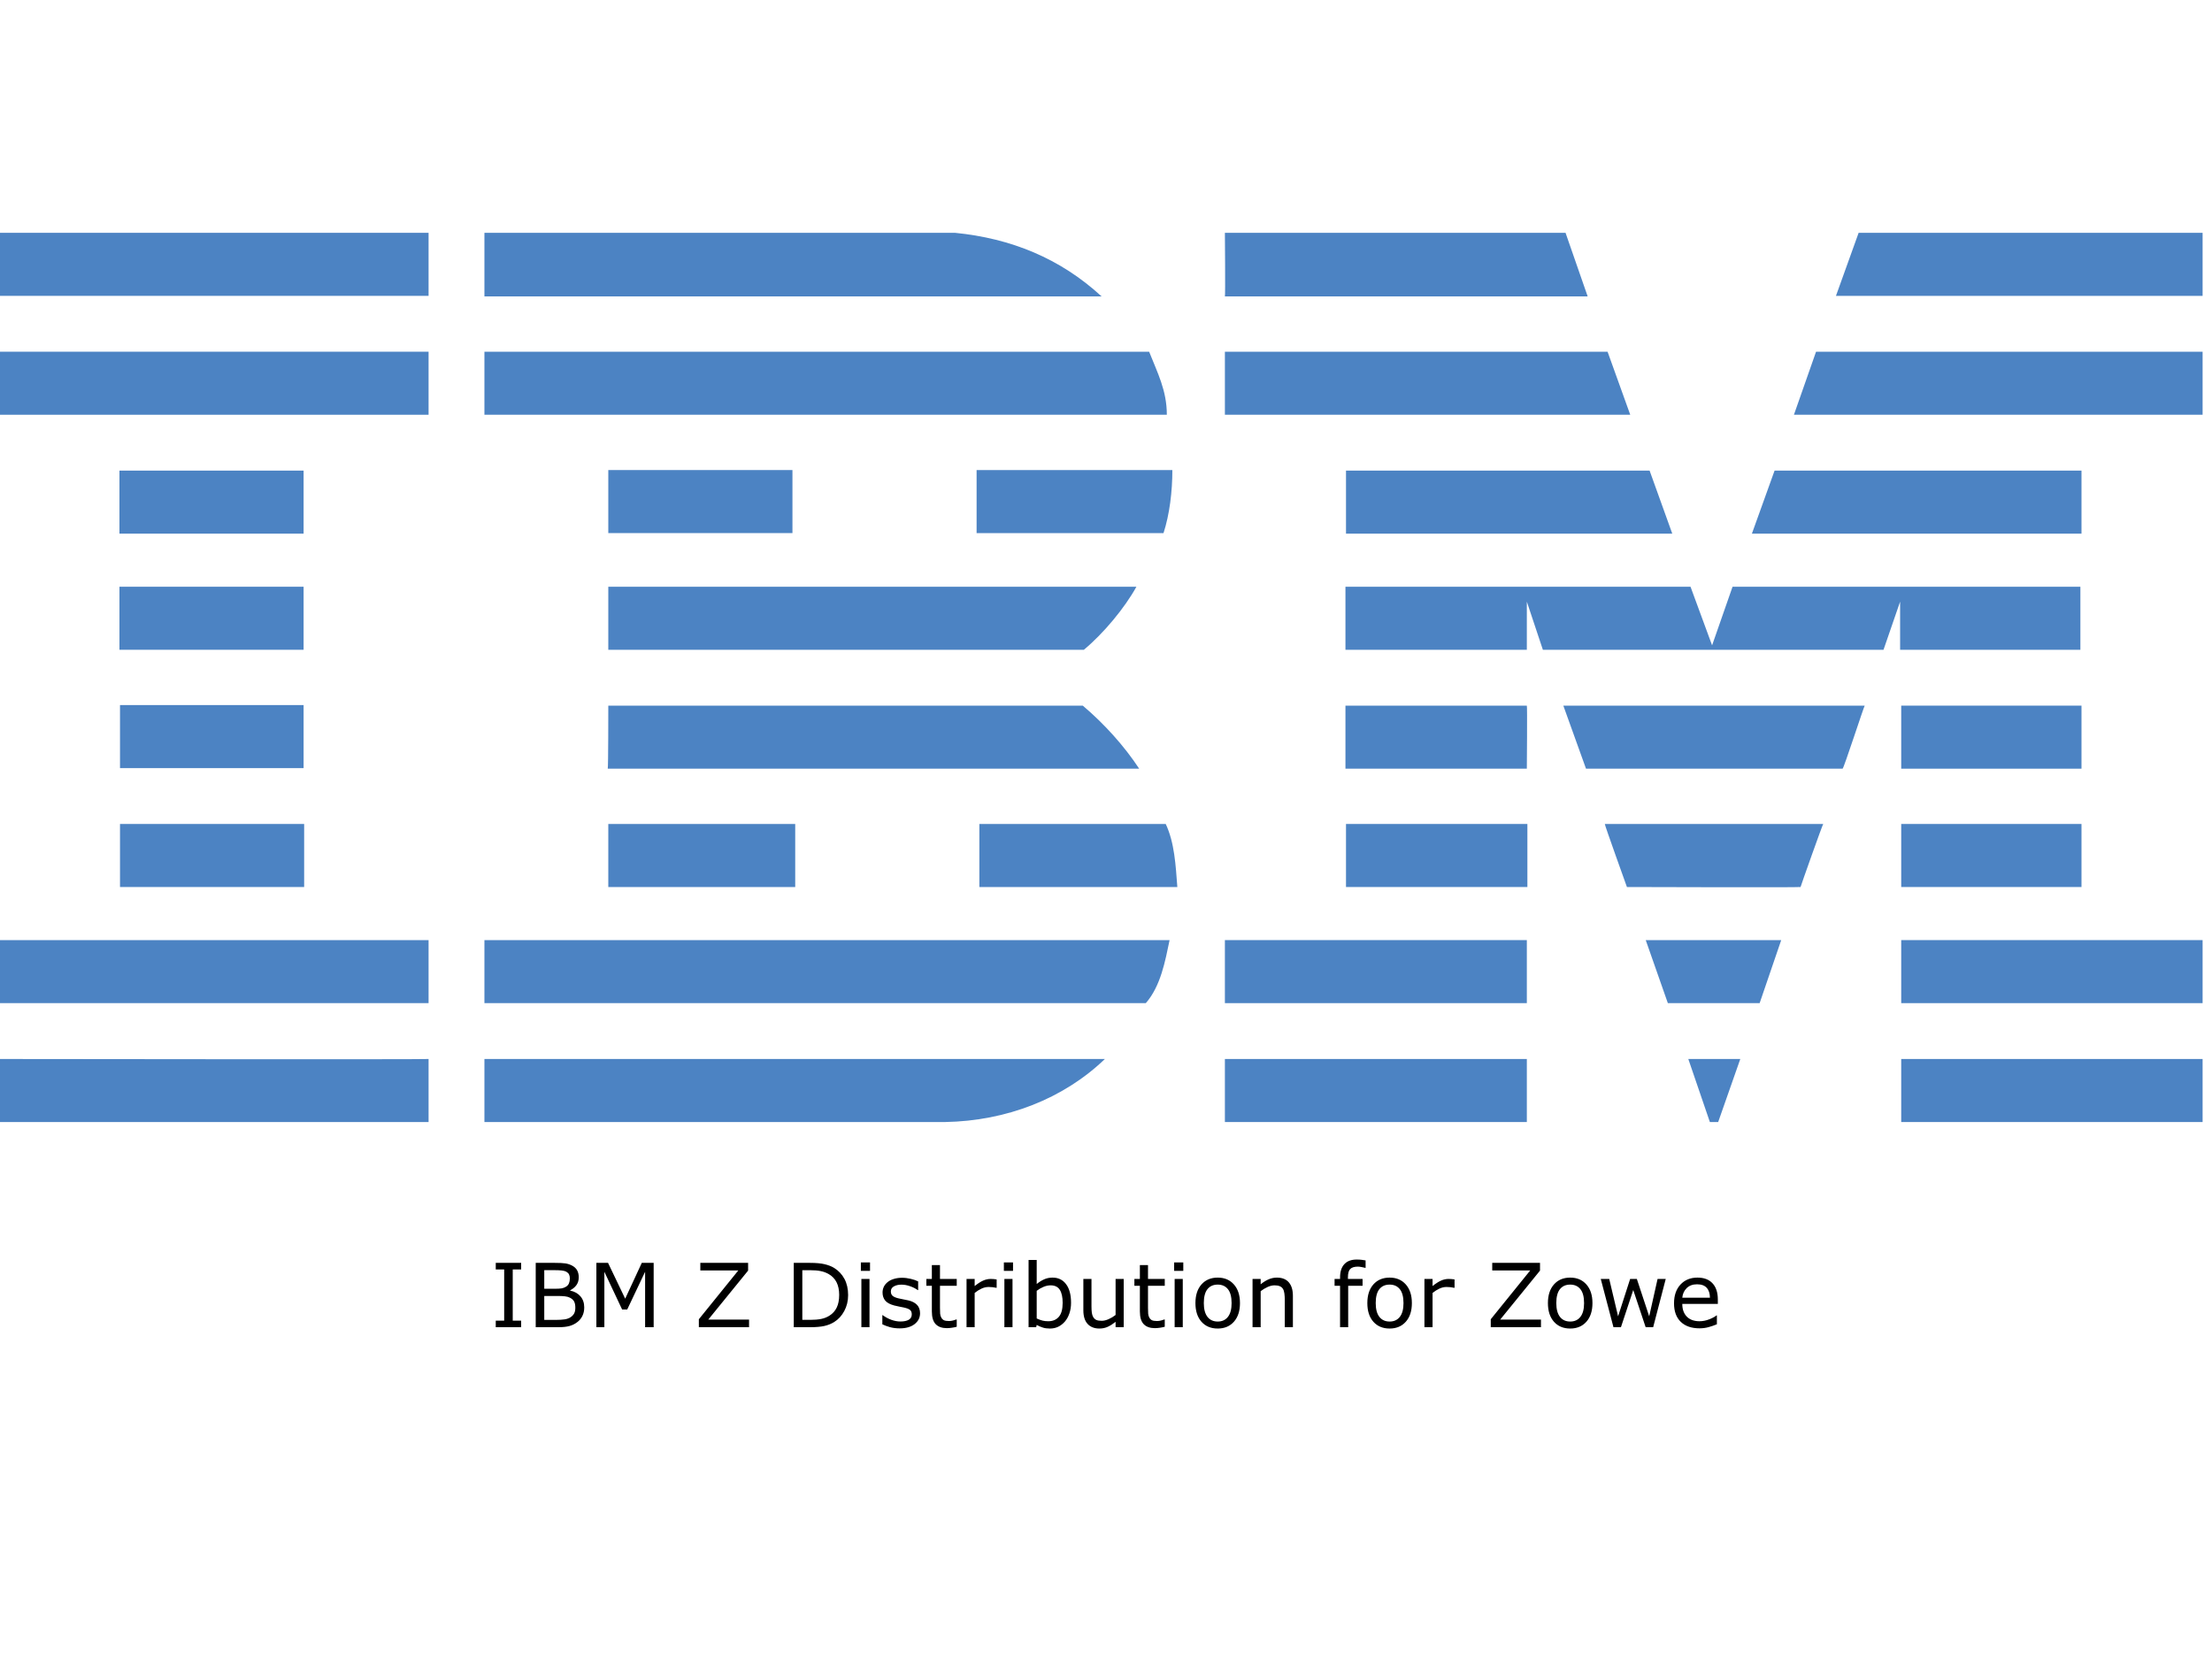
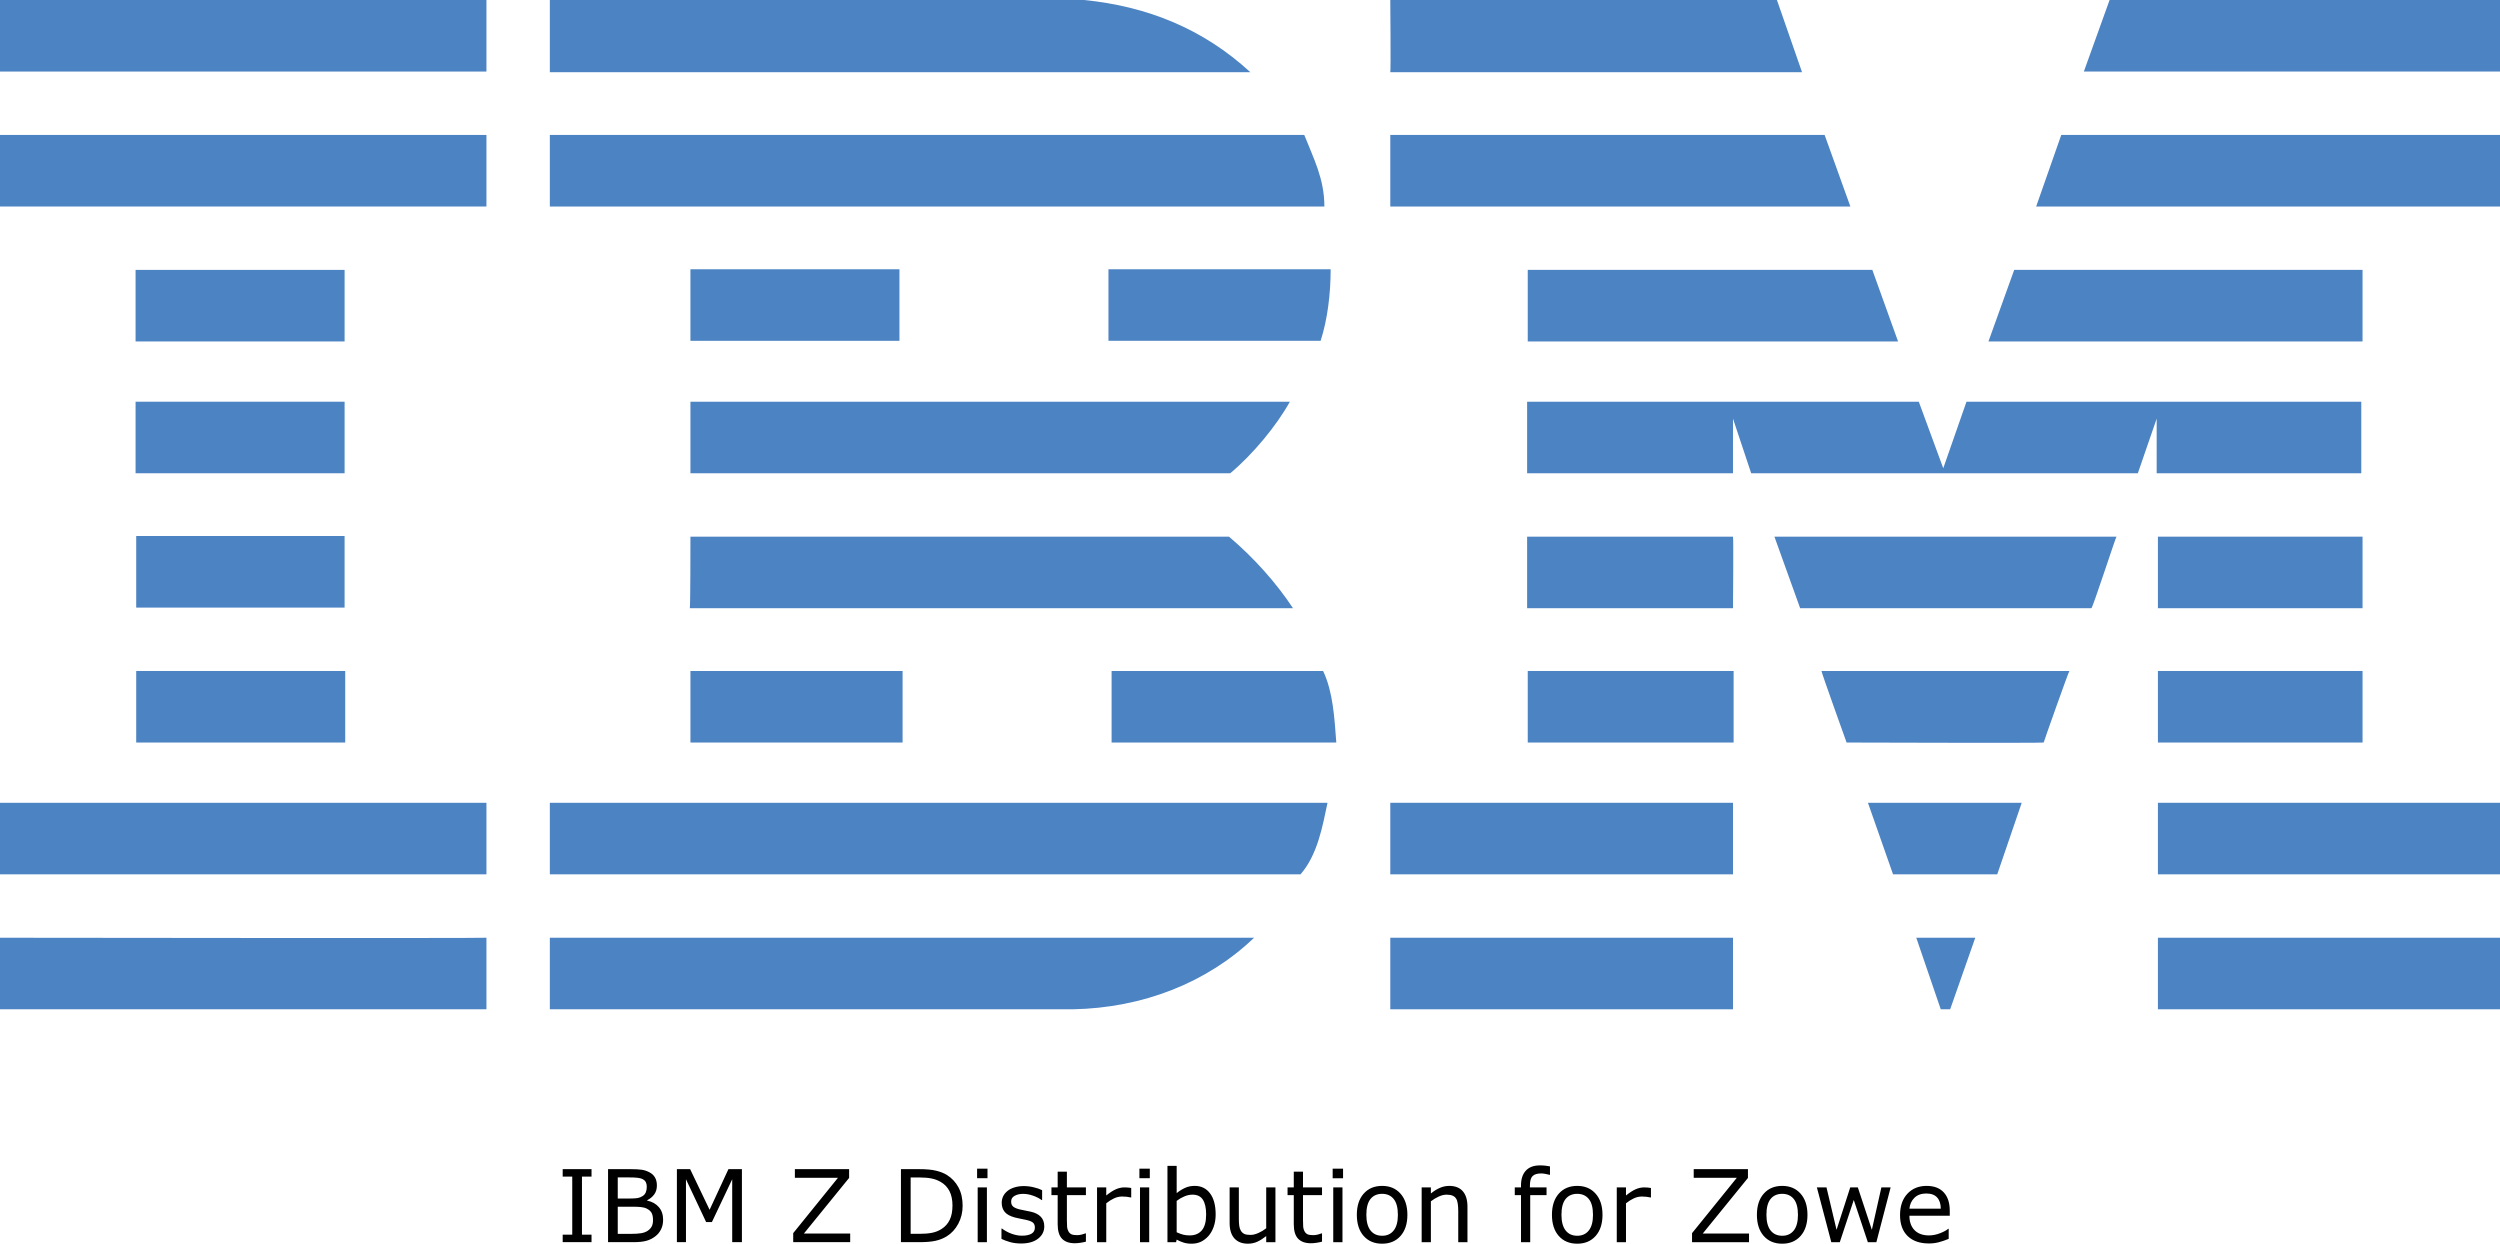
- <svg xmlns="http://www.w3.org/2000/svg" id="Layer_1" x="0px" y="0px" viewBox="0 0 400 300" style="enable-background:new 0 0 400 245;" xml:space="preserve" version="1.1">
+ <svg xmlns="http://www.w3.org/2000/svg" id="Layer_1" x="0px" y="0px" viewBox="0 0 398.3 198.142" xml:space="preserve" version="1.1" width="398.3" height="198.142">
  <defs id="defs31" />
  <style type="text/css" id="style1"> .st0{fill:#4C83C3;} </style>
-   <g id="g31">
-     <polygon class="st0" points="398.3,53.5 332,53.5 336.1,42.1 398.3,42.1 " id="polygon1" />
-     <path class="st0" d="M221.5,42.1l61.6,0l4,11.5c0,0-65.6,0-65.6,0C221.6,53.5,221.5,42.1,221.5,42.1z" id="path1" />
-     <path class="st0" d="M172.7,42.1c10.1,1,19,4.6,26.5,11.5c0,0-111.6,0-111.6,0c0,0,0-11.5,0-11.5L172.7,42.1z" id="path2" />
+   <g id="g31" transform="translate(9.6566519e-5,-42.1)">
+     <polygon class="st0" points="336.1,42.1 398.3,42.1 398.3,53.5 332,53.5 " id="polygon1" />
+     <path class="st0" d="m 221.5,42.1 h 61.6 l 4,11.5 c 0,0 -65.6,0 -65.6,0 0.1,-0.1 0,-11.5 0,-11.5 z" id="path1" />
+     <path class="st0" d="m 172.7,42.1 c 10.1,1 19,4.6 26.5,11.5 0,0 -111.6,0 -111.6,0 0,0 0,-11.5 0,-11.5 z" id="path2" />
    <g id="g3">
      <rect x="0" y="42.1" class="st0" width="77.5" height="11.4" id="rect2" />
-       <path class="st0" d="M38.8,47.8" id="path3" />
+       <path class="st0" d="M 38.8,47.8" id="path3" />
    </g>
-     <path class="st0" d="M398.3,75h-73.9c0,0,4-11.4,4-11.4h69.9V75z" id="path4" />
-     <polygon class="st0" points="294.8,75 221.5,75 221.5,63.6 290.7,63.6 " id="polygon4" />
-     <path class="st0" d="M207.8,63.6c1.5,3.8,3.2,7,3.2,11.4H87.6V63.6H207.8z" id="path5" />
+     <path class="st0" d="m 398.3,75 h -73.9 c 0,0 4,-11.4 4,-11.4 h 69.9 z" id="path4" />
+     <polygon class="st0" points="221.5,63.6 290.7,63.6 294.8,75 221.5,75 " id="polygon4" />
+     <path class="st0" d="m 207.8,63.6 c 1.5,3.8 3.2,7 3.2,11.4 H 87.6 V 63.6 Z" id="path5" />
    <g id="g6">
      <rect x="0" y="63.6" class="st0" width="77.5" height="11.4" id="rect5" />
-       <path class="st0" d="M38.8,69.3" id="path6" />
+       <path class="st0" d="M 38.8,69.3" id="path6" />
    </g>
-     <polygon class="st0" points="316.8,96.5 320.9,85.1 376.4,85.1 376.4,96.5 " id="polygon6" />
-     <polygon class="st0" points="298.3,85.1 302.4,96.5 243.4,96.5 243.4,85.1 " id="polygon7" />
-     <path class="st0" d="M212,85c0,3.9-0.5,8-1.6,11.4h-33.8V85H212z" id="path7" />
+     <polygon class="st0" points="376.4,85.1 376.4,96.5 316.8,96.5 320.9,85.1 " id="polygon6" />
+     <polygon class="st0" points="243.4,96.5 243.4,85.1 298.3,85.1 302.4,96.5 " id="polygon7" />
+     <path class="st0" d="m 212,85 c 0,3.9 -0.5,8 -1.6,11.4 H 176.6 V 85 Z" id="path7" />
    <g id="g8">
      <rect x="21.6" y="85.1" class="st0" width="33.3" height="11.4" id="rect7" />
-       <path class="st0" d="M38.3,90.8" id="path8" />
+       <path class="st0" d="M 38.3,90.8" id="path8" />
    </g>
    <g id="g9">
      <rect x="110" y="85" class="st0" width="33.3" height="11.4" id="rect8" />
-       <path class="st0" d="M126.6,90.8" id="path9" />
+       <path class="st0" d="M 126.6,90.8" id="path9" />
    </g>
-     <path class="st0" d="M276.1,108.8c0,0,0,8.7,0,8.7h-32.8v-11.4h62.4l3.9,10.6c0,0,3.7-10.6,3.7-10.6h62.9v11.4h-32.6 c0,0,0-8.7,0-8.7l-3,8.7l-61.6,0L276.1,108.8z" id="path10" />
-     <path class="st0" d="M110,106.1h95.5v0c-2.1,3.8-5.9,8.4-9.5,11.4c0,0-86,0-86,0C110,117.5,110,106.1,110,106.1z" id="path11" />
+     <path class="st0" d="m 276.1,108.8 c 0,0 0,8.7 0,8.7 h -32.8 v -11.4 h 62.4 l 3.9,10.6 c 0,0 3.7,-10.6 3.7,-10.6 h 62.9 v 11.4 h -32.6 c 0,0 0,-8.7 0,-8.7 l -3,8.7 H 279 Z" id="path10" />
+     <path class="st0" d="m 110,106.1 h 95.5 v 0 c -2.1,3.8 -5.9,8.4 -9.5,11.4 0,0 -86,0 -86,0 z" id="path11" />
    <g id="g12">
      <rect x="21.6" y="106.1" class="st0" width="33.3" height="11.4" id="rect11" />
-       <path class="st0" d="M38.3,111.8" id="path12" />
+       <path class="st0" d="M 38.3,111.8" id="path12" />
    </g>
    <g id="g13">
      <rect x="343.8" y="127.6" class="st0" width="32.6" height="11.4" id="rect12" />
-       <path class="st0" d="M360.1,133.3" id="path13" />
+       <path class="st0" d="M 360.1,133.3" id="path13" />
    </g>
-     <path class="st0" d="M276.1,127.6h-32.8v11.4c0,0,32.8,0,32.8,0C276.1,138.9,276.2,127.6,276.1,127.6z" id="path14" />
-     <path class="st0" d="M337.2,127.6c-0.1,0-3.8,11.4-4,11.4l-46.4,0c0,0-4.1-11.4-4.1-11.4H337.2z" id="path15" />
-     <path class="st0" d="M110,127.6h85.8c3.9,3.3,7.5,7.3,10.2,11.4c0.2,0-96.1,0-96.1,0C110,138.9,110,127.6,110,127.6z" id="path16" />
-     <path class="st0" d="M54.9,138.9v-11.4H21.7c0,0,0,11.4,0,11.4C21.7,138.9,54.9,138.9,54.9,138.9z" id="path17" />
+     <path class="st0" d="M 276.1,127.6 H 243.3 V 139 c 0,0 32.8,0 32.8,0 0,-0.1 0.1,-11.4 0,-11.4 z" id="path14" />
+     <path class="st0" d="m 337.2,127.6 c -0.1,0 -3.8,11.4 -4,11.4 h -46.4 c 0,0 -4.1,-11.4 -4.1,-11.4 z" id="path15" />
+     <path class="st0" d="m 110,127.6 h 85.8 c 3.9,3.3 7.5,7.3 10.2,11.4 0.2,0 -96.1,0 -96.1,0 0.1,-0.1 0.1,-11.4 0.1,-11.4 z" id="path16" />
+     <path class="st0" d="M 54.9,138.9 V 127.5 H 21.7 c 0,0 0,11.4 0,11.4 z" id="path17" />
    <g id="g18">
      <rect x="343.8" y="149" class="st0" width="32.6" height="11.4" id="rect17" />
-       <path class="st0" d="M360.1,154.7" id="path18" />
+       <path class="st0" d="M 360.1,154.7" id="path18" />
    </g>
    <g id="g19">
      <rect x="243.4" y="149" class="st0" width="32.8" height="11.4" id="rect18" />
-       <path class="st0" d="M259.8,154.7" id="path19" />
+       <path class="st0" d="M 259.8,154.7" id="path19" />
    </g>
-     <path class="st0" d="M325.6,160.4c0-0.1,4-11.4,4.1-11.4h-39.5c-0.1,0,4,11.4,4,11.4S325.6,160.5,325.6,160.4z" id="path20" />
-     <path class="st0" d="M110,160.4c0,0,0-11.4,0-11.4h33.8c0,0,0,11.4,0,11.4C143.7,160.4,110,160.4,110,160.4z" id="path21" />
-     <path class="st0" d="M210.8,149c1.6,3.4,1.8,7.5,2.1,11.4h-35.8V149H210.8z" id="path22" />
+     <path class="st0" d="m 325.6,160.4 c 0,-0.1 4,-11.4 4.1,-11.4 h -39.5 c -0.1,0 4,11.4 4,11.4 0,0 31.4,0.1 31.4,0 z" id="path20" />
+     <path class="st0" d="m 110,160.4 c 0,0 0,-11.4 0,-11.4 h 33.8 c 0,0 0,11.4 0,11.4 -0.1,0 -33.8,0 -33.8,0 z" id="path21" />
+     <path class="st0" d="m 210.8,149 c 1.6,3.4 1.8,7.5 2.1,11.4 H 177.1 V 149 Z" id="path22" />
    <g id="g23">
      <rect x="21.7" y="149" class="st0" width="33.3" height="11.4" id="rect22" />
-       <path class="st0" d="M38.3,154.7" id="path23" />
+       <path class="st0" d="M 38.3,154.7" id="path23" />
    </g>
    <g id="g24">
      <rect x="343.8" y="170" class="st0" width="54.5" height="11.4" id="rect23" />
-       <path class="st0" d="M371,175.7" id="path24" />
+       <path class="st0" d="M 371,175.7" id="path24" />
    </g>
    <g id="g25">
      <rect x="221.5" y="170" class="st0" width="54.6" height="11.4" id="rect24" />
-       <path class="st0" d="M248.8,175.7" id="path25" />
+       <path class="st0" d="M 248.8,175.7" id="path25" />
    </g>
-     <polygon class="st0" points="318.2,181.4 301.6,181.4 297.6,170 322.1,170 " id="polygon25" />
-     <path class="st0" d="M0,170v11.4h77.5c0,0,0-11.4,0-11.4C77.5,170-0.1,170,0,170z" id="path26" />
-     <path class="st0" d="M211.5,170c-0.8,3.8-1.6,8.3-4.3,11.4l-1,0H87.6V170H211.5z" id="path27" />
-     <polygon class="st0" points="310.7,202.9 309.2,202.9 305.3,191.5 314.7,191.5 " id="polygon27" />
+     <polygon class="st0" points="297.6,170 322.1,170 318.2,181.4 301.6,181.4 " id="polygon25" />
+     <path class="st0" d="m 0,170 v 11.4 h 77.5 c 0,0 0,-11.4 0,-11.4 0,0 -77.6,0 -77.5,0 z" id="path26" />
+     <path class="st0" d="m 211.5,170 c -0.8,3.8 -1.6,8.3 -4.3,11.4 h -1 H 87.6 V 170 Z" id="path27" />
+     <polygon class="st0" points="305.3,191.5 314.7,191.5 310.7,202.9 309.2,202.9 " id="polygon27" />
    <g id="g28">
      <rect x="343.8" y="191.5" class="st0" width="54.5" height="11.4" id="rect27" />
-       <path class="st0" d="M371,197.2" id="path28" />
+       <path class="st0" d="M 371,197.2" id="path28" />
    </g>
-     <path class="st0" d="M87.6,202.9v-11.4c0,0,111.9,0,112.2,0c-7.5,7.2-17.8,11.2-28.9,11.4L87.6,202.9" id="path29" />
+     <path class="st0" d="m 87.6,202.9 v -11.4 c 0,0 111.9,0 112.2,0 -7.5,7.2 -17.8,11.2 -28.9,11.4 H 87.6" id="path29" />
    <g id="g30">
      <rect x="221.5" y="191.5" class="st0" width="54.6" height="11.4" id="rect29" />
-       <path class="st0" d="M248.8,197.2" id="path30" />
+       <path class="st0" d="M 248.8,197.2" id="path30" />
    </g>
-     <path class="st0" d="M77.5,191.5c0,0,0,11.4,0,11.4c0,0-77.4,0-77.5,0c0,0,0-11.4,0-11.4S77.4,191.6,77.5,191.5z" id="path31" />
+     <path class="st0" d="m 77.5,191.5 c 0,0 0,11.4 0,11.4 0,0 -77.4,0 -77.5,0 0,0 0,-11.4 0,-11.4 0,0 77.4,0.1 77.5,0 z" id="path31" />
  </g>
-   <path d="m 94.242,240 h -4.594 v -1.188 h 1.523 v -9.258 h -1.523 v -1.188 h 4.594 v 1.188 H 92.719 v 9.258 h 1.523 z m 11.406,-3.578 q 0,0.867 -0.328,1.531 -0.328,0.664 -0.883,1.094 -0.656,0.516 -1.445,0.734 Q 102.211,240 101,240 h -4.125 v -11.633 h 3.445 q 1.273,0 1.906,0.094 0.633,0.094 1.211,0.391 0.641,0.336 0.93,0.867 0.289,0.523 0.289,1.258 0,0.828 -0.422,1.414 -0.422,0.578 -1.125,0.93 v 0.062 q 1.18,0.242 1.859,1.039 0.68,0.789 0.68,2 z m -2.602,-5.242 q 0,-0.422 -0.141,-0.711 -0.141,-0.289 -0.453,-0.469 -0.367,-0.211 -0.891,-0.258 -0.523,-0.055 -1.297,-0.055 h -1.844 v 3.359 h 2 q 0.727,0 1.156,-0.07 0.43,-0.078 0.797,-0.312 0.367,-0.234 0.516,-0.602 0.156,-0.375 0.156,-0.883 z m 0.992,5.305 q 0,-0.703 -0.211,-1.117 -0.211,-0.414 -0.766,-0.703 -0.375,-0.195 -0.914,-0.25 -0.531,-0.062 -1.297,-0.062 h -2.43 v 4.328 h 2.047 q 1.016,0 1.664,-0.102 0.648,-0.109 1.062,-0.391 0.438,-0.305 0.641,-0.695 0.203,-0.391 0.203,-1.008 z M 118.203,240 h -1.547 v -10.023 l -3.234,6.82 H 112.5 l -3.211,-6.82 V 240 h -1.445 v -11.633 h 2.109 l 3.102,6.477 3,-6.477 h 2.148 z m 17.25,0 H 126.375 v -1.438 l 7.133,-8.82 h -6.867 v -1.375 h 8.641 v 1.398 l -7.203,8.859 h 7.375 z m 17.914,-5.805 q 0,1.586 -0.695,2.875 -0.688,1.289 -1.836,2 -0.797,0.492 -1.781,0.711 Q 148.078,240 146.477,240 h -2.938 v -11.633 h 2.906 q 1.703,0 2.703,0.25 1.008,0.242 1.703,0.672 1.188,0.742 1.852,1.977 0.664,1.234 0.664,2.93 z m -1.617,-0.023 q 0,-1.367 -0.477,-2.305 -0.477,-0.938 -1.422,-1.477 -0.688,-0.391 -1.461,-0.539 -0.773,-0.156 -1.852,-0.156 h -1.453 v 8.977 h 1.453 q 1.117,0 1.945,-0.164 0.836,-0.164 1.531,-0.609 0.867,-0.555 1.297,-1.461 0.438,-0.906 0.438,-2.266 z m 5.578,-4.359 h -1.656 v -1.523 h 1.656 z M 157.234,240 h -1.469 v -8.727 h 1.469 z m 9.141,-2.516 q 0,1.195 -0.992,1.961 -0.984,0.766 -2.695,0.766 -0.969,0 -1.781,-0.227 -0.805,-0.234 -1.352,-0.508 v -1.648 h 0.078 q 0.695,0.523 1.547,0.836 0.852,0.305 1.633,0.305 0.969,0 1.516,-0.312 0.547,-0.312 0.547,-0.984 0,-0.516 -0.297,-0.781 -0.297,-0.266 -1.141,-0.453 -0.312,-0.07 -0.82,-0.164 -0.5,-0.094 -0.914,-0.203 -1.148,-0.305 -1.633,-0.891 -0.477,-0.594 -0.477,-1.453 0,-0.539 0.219,-1.016 0.227,-0.477 0.68,-0.852 0.438,-0.367 1.109,-0.578 0.68,-0.219 1.516,-0.219 0.781,0 1.578,0.195 0.805,0.188 1.336,0.461 v 1.57 h -0.078 q -0.562,-0.414 -1.367,-0.695 -0.805,-0.289 -1.578,-0.289 -0.805,0 -1.359,0.312 -0.555,0.305 -0.555,0.914 0,0.539 0.336,0.812 0.328,0.273 1.062,0.445 0.406,0.094 0.906,0.188 0.508,0.094 0.844,0.172 1.023,0.234 1.578,0.805 0.555,0.578 0.555,1.531 z m 6.633,2.438 q -0.414,0.109 -0.906,0.18 -0.484,0.07 -0.867,0.07 -1.336,0 -2.031,-0.719 -0.695,-0.719 -0.695,-2.305 v -4.641 h -0.992 v -1.234 h 0.992 v -2.508 h 1.469 v 2.508 h 3.031 v 1.234 h -3.031 v 3.977 q 0,0.688 0.031,1.078 0.031,0.383 0.219,0.719 0.172,0.312 0.469,0.461 0.305,0.141 0.922,0.141 0.359,0 0.75,-0.102 0.391,-0.109 0.562,-0.18 h 0.078 z m 7.219,-7.047 h -0.078 q -0.328,-0.078 -0.641,-0.109 -0.305,-0.039 -0.727,-0.039 -0.68,0 -1.312,0.305 -0.633,0.297 -1.219,0.773 V 240 h -1.469 v -8.727 H 176.25 v 1.289 q 0.875,-0.703 1.539,-0.992 0.672,-0.297 1.367,-0.297 0.383,0 0.555,0.023 0.172,0.016 0.516,0.07 z m 2.961,-3.062 h -1.656 v -1.523 h 1.656 z M 183.094,240 H 181.625 v -8.727 h 1.469 z m 10.586,-4.43 q 0,1.094 -0.312,1.969 -0.305,0.875 -0.828,1.469 -0.555,0.617 -1.219,0.93 -0.664,0.305 -1.461,0.305 -0.742,0 -1.297,-0.18 -0.555,-0.172 -1.094,-0.469 L 187.375,240 H 186 v -12.156 h 1.469 v 4.344 q 0.617,-0.508 1.312,-0.828 0.695,-0.328 1.562,-0.328 1.547,0 2.438,1.188 0.898,1.188 0.898,3.352 z m -1.516,0.039 q 0,-1.562 -0.516,-2.367 -0.516,-0.812 -1.664,-0.812 -0.641,0 -1.297,0.281 -0.656,0.273 -1.219,0.711 v 5 q 0.625,0.281 1.07,0.391 0.453,0.109 1.023,0.109 1.219,0 1.906,-0.797 0.695,-0.805 0.695,-2.516 z M 203.203,240 h -1.469 v -0.969 q -0.742,0.586 -1.422,0.898 -0.68,0.312 -1.5,0.312 -1.375,0 -2.141,-0.836 -0.766,-0.844 -0.766,-2.469 v -5.664 h 1.469 v 4.969 q 0,0.664 0.062,1.141 0.062,0.469 0.266,0.805 0.211,0.344 0.547,0.5 0.336,0.156 0.977,0.156 0.57,0 1.242,-0.297 0.68,-0.297 1.266,-0.758 v -6.516 h 1.469 z m 7.422,-0.078 q -0.414,0.109 -0.906,0.18 -0.484,0.07 -0.867,0.07 -1.336,0 -2.031,-0.719 -0.695,-0.719 -0.695,-2.305 v -4.641 h -0.992 v -1.234 h 0.992 v -2.508 h 1.469 v 2.508 h 3.031 v 1.234 h -3.031 v 3.977 q 0,0.688 0.031,1.078 0.031,0.383 0.219,0.719 0.172,0.312 0.469,0.461 0.305,0.141 0.922,0.141 0.359,0 0.75,-0.102 0.391,-0.109 0.562,-0.18 h 0.078 z m 3.352,-10.109 h -1.656 v -1.523 h 1.656 z M 213.883,240 h -1.469 v -8.727 h 1.469 z m 10.344,-4.359 q 0,2.133 -1.094,3.367 -1.094,1.234 -2.93,1.234 -1.852,0 -2.945,-1.234 -1.086,-1.234 -1.086,-3.367 0,-2.133 1.086,-3.367 1.094,-1.242 2.945,-1.242 1.836,0 2.93,1.242 1.094,1.234 1.094,3.367 z m -1.516,0 q 0,-1.695 -0.664,-2.516 -0.664,-0.828 -1.844,-0.828 -1.195,0 -1.859,0.828 -0.656,0.82 -0.656,2.516 0,1.641 0.664,2.492 0.664,0.844 1.852,0.844 1.172,0 1.836,-0.836 0.672,-0.844 0.672,-2.5 z M 233.797,240 h -1.469 v -4.969 q 0,-0.602 -0.07,-1.125 -0.07,-0.531 -0.258,-0.828 -0.195,-0.328 -0.562,-0.484 -0.367,-0.164 -0.953,-0.164 -0.602,0 -1.258,0.297 -0.656,0.297 -1.258,0.758 V 240 H 226.5 v -8.727 h 1.469 v 0.969 q 0.688,-0.57 1.422,-0.891 0.734,-0.32 1.508,-0.32 1.414,0 2.156,0.852 0.742,0.852 0.742,2.453 z m 13.148,-10.734 h -0.078 q -0.242,-0.07 -0.633,-0.141 -0.391,-0.078 -0.688,-0.078 -0.945,0 -1.375,0.422 -0.422,0.414 -0.422,1.508 v 0.297 h 2.648 v 1.234 h -2.602 V 240 h -1.469 v -7.492 h -0.992 v -1.234 h 0.992 v -0.289 q 0,-1.555 0.773,-2.383 0.773,-0.836 2.234,-0.836 0.492,0 0.883,0.047 0.398,0.047 0.727,0.109 z m 8.367,6.375 q 0,2.133 -1.094,3.367 -1.094,1.234 -2.93,1.234 -1.852,0 -2.945,-1.234 -1.086,-1.234 -1.086,-3.367 0,-2.133 1.086,-3.367 1.094,-1.242 2.945,-1.242 1.836,0 2.93,1.242 1.094,1.234 1.094,3.367 z m -1.516,0 q 0,-1.695 -0.664,-2.516 -0.664,-0.828 -1.844,-0.828 -1.195,0 -1.859,0.828 -0.656,0.82 -0.656,2.516 0,1.641 0.664,2.492 0.664,0.844 1.852,0.844 1.172,0 1.836,-0.836 0.672,-0.844 0.672,-2.5 z m 9.234,-2.766 h -0.078 q -0.328,-0.078 -0.641,-0.109 -0.305,-0.039 -0.727,-0.039 -0.68,0 -1.312,0.305 -0.633,0.297 -1.219,0.773 V 240 h -1.469 v -8.727 h 1.469 v 1.289 q 0.875,-0.703 1.539,-0.992 0.672,-0.297 1.367,-0.297 0.383,0 0.555,0.023 0.172,0.016 0.516,0.07 z m 15.625,7.125 h -9.078 v -1.438 l 7.133,-8.82 h -6.867 v -1.375 h 8.641 v 1.398 l -7.203,8.859 h 7.375 z m 9.312,-4.359 q 0,2.133 -1.094,3.367 -1.094,1.234 -2.93,1.234 -1.852,0 -2.945,-1.234 -1.086,-1.234 -1.086,-3.367 0,-2.133 1.086,-3.367 1.094,-1.242 2.945,-1.242 1.836,0 2.93,1.242 1.094,1.234 1.094,3.367 z m -1.516,0 q 0,-1.695 -0.664,-2.516 -0.664,-0.828 -1.844,-0.828 -1.195,0 -1.859,0.828 -0.656,0.82 -0.656,2.516 0,1.641 0.664,2.492 0.664,0.844 1.852,0.844 1.172,0 1.836,-0.836 0.672,-0.844 0.672,-2.5 z M 301.219,231.273 298.945,240 h -1.359 L 295.344,233.273 293.117,240 h -1.352 l -2.297,-8.727 H 291 l 1.602,6.758 2.18,-6.758 h 1.211 l 2.234,6.758 1.516,-6.758 z m 9.422,4.516 h -6.43 q 0,0.805 0.242,1.406 0.242,0.594 0.664,0.977 0.406,0.375 0.961,0.562 0.562,0.188 1.234,0.188 0.891,0 1.789,-0.352 0.906,-0.359 1.289,-0.703 h 0.078 v 1.602 q -0.742,0.312 -1.516,0.523 -0.773,0.211 -1.625,0.211 -2.172,0 -3.391,-1.172 -1.219,-1.18 -1.219,-3.344 0,-2.141 1.164,-3.398 1.172,-1.258 3.078,-1.258 1.766,0 2.719,1.031 0.961,1.031 0.961,2.93 z m -1.43,-1.125 q -0.008,-1.156 -0.586,-1.789 -0.57,-0.633 -1.742,-0.633 -1.18,0 -1.883,0.695 -0.695,0.695 -0.789,1.727 z" id="text31" style="font-size:16px;text-anchor:middle" aria-label="IBM Z Distribution for Zowe" />
+   <path d="m 94.242,197.9 h -4.594 v -1.188 h 1.523 v -9.258 h -1.523 v -1.188 h 4.594 v 1.188 h -1.523 v 9.258 h 1.523 z m 11.406,-3.578 q 0,0.867 -0.328,1.531 -0.328,0.664 -0.883,1.094 -0.656,0.516 -1.445,0.734 -0.781,0.219 -1.992,0.219 h -4.125 v -11.633 h 3.445 q 1.273,0 1.906,0.094 0.633,0.094 1.211,0.391 0.641,0.336 0.93,0.867 0.289,0.523 0.289,1.258 0,0.828 -0.422,1.414 -0.422,0.578 -1.125,0.93 v 0.062 q 1.18,0.242 1.859,1.039 0.68,0.789 0.68,2 z m -2.602,-5.242 q 0,-0.422 -0.141,-0.711 -0.141,-0.289 -0.453,-0.469 -0.367,-0.211 -0.891,-0.258 -0.523,-0.055 -1.297,-0.055 h -1.844 v 3.359 h 2 q 0.727,0 1.156,-0.07 0.43,-0.078 0.797,-0.312 0.367,-0.234 0.516,-0.602 0.156,-0.375 0.156,-0.883 z m 0.992,5.305 q 0,-0.703 -0.211,-1.117 -0.211,-0.414 -0.766,-0.703 -0.375,-0.195 -0.914,-0.25 -0.531,-0.062 -1.297,-0.062 h -2.43 v 4.328 h 2.047 q 1.016,0 1.664,-0.102 0.648,-0.109 1.062,-0.391 0.438,-0.305 0.641,-0.695 0.203,-0.391 0.203,-1.008 z m 14.164,3.516 h -1.547 v -10.023 l -3.234,6.82 h -0.922 l -3.211,-6.82 v 10.023 h -1.445 v -11.633 h 2.109 l 3.102,6.477 3,-6.477 h 2.148 z m 17.25,0 h -9.078 v -1.438 l 7.133,-8.82 h -6.867 v -1.375 h 8.641 v 1.398 l -7.203,8.859 h 7.375 z m 17.914,-5.805 q 0,1.586 -0.695,2.875 -0.688,1.289 -1.836,2 -0.797,0.492 -1.781,0.711 -0.977,0.219 -2.578,0.219 h -2.938 v -11.633 h 2.906 q 1.703,0 2.703,0.25 1.008,0.242 1.703,0.672 1.188,0.742 1.852,1.977 0.664,1.234 0.664,2.93 z m -1.617,-0.023 q 0,-1.367 -0.477,-2.305 -0.477,-0.938 -1.422,-1.477 -0.688,-0.391 -1.461,-0.539 -0.773,-0.156 -1.852,-0.156 h -1.453 v 8.977 h 1.453 q 1.117,0 1.945,-0.164 0.836,-0.164 1.531,-0.609 0.867,-0.555 1.297,-1.461 0.438,-0.906 0.438,-2.266 z m 5.578,-4.359 h -1.656 v -1.523 h 1.656 z m -0.094,10.188 h -1.469 v -8.727 h 1.469 z m 9.141,-2.516 q 0,1.195 -0.992,1.961 -0.984,0.766 -2.695,0.766 -0.969,0 -1.781,-0.227 -0.805,-0.234 -1.352,-0.508 v -1.648 h 0.078 q 0.695,0.523 1.547,0.836 0.852,0.305 1.633,0.305 0.969,0 1.516,-0.312 0.547,-0.312 0.547,-0.984 0,-0.516 -0.297,-0.781 -0.297,-0.266 -1.141,-0.453 -0.312,-0.07 -0.82,-0.164 -0.5,-0.094 -0.914,-0.203 -1.148,-0.305 -1.633,-0.891 -0.477,-0.594 -0.477,-1.453 0,-0.539 0.219,-1.016 0.227,-0.477 0.68,-0.852 0.438,-0.367 1.109,-0.578 0.68,-0.219 1.516,-0.219 0.781,0 1.578,0.195 0.805,0.188 1.336,0.461 v 1.57 h -0.078 q -0.562,-0.414 -1.367,-0.695 -0.805,-0.289 -1.578,-0.289 -0.805,0 -1.359,0.312 -0.555,0.305 -0.555,0.914 0,0.539 0.336,0.812 0.328,0.273 1.062,0.445 0.406,0.094 0.906,0.188 0.508,0.094 0.844,0.172 1.023,0.234 1.578,0.805 0.555,0.578 0.555,1.531 z m 6.633,2.438 q -0.414,0.109 -0.906,0.18 -0.484,0.07 -0.867,0.07 -1.336,0 -2.031,-0.719 -0.695,-0.719 -0.695,-2.305 v -4.641 h -0.992 v -1.234 h 0.992 v -2.508 h 1.469 v 2.508 h 3.031 v 1.234 h -3.031 v 3.977 q 0,0.688 0.031,1.078 0.031,0.383 0.219,0.719 0.172,0.312 0.469,0.461 0.305,0.141 0.922,0.141 0.359,0 0.75,-0.102 0.391,-0.109 0.562,-0.18 h 0.078 z m 7.219,-7.047 h -0.078 q -0.328,-0.078 -0.641,-0.109 -0.305,-0.039 -0.727,-0.039 -0.68,0 -1.312,0.305 -0.633,0.297 -1.219,0.773 v 6.195 h -1.469 v -8.727 h 1.469 v 1.289 q 0.875,-0.703 1.539,-0.992 0.672,-0.297 1.367,-0.297 0.383,0 0.555,0.023 0.172,0.016 0.516,0.07 z m 2.961,-3.062 h -1.656 v -1.523 h 1.656 z m -0.094,10.188 h -1.469 v -8.727 h 1.469 z m 10.586,-4.43 q 0,1.094 -0.312,1.969 -0.305,0.875 -0.828,1.469 -0.555,0.617 -1.219,0.93 -0.664,0.305 -1.461,0.305 -0.742,0 -1.297,-0.18 -0.555,-0.172 -1.094,-0.469 l -0.094,0.406 h -1.375 v -12.156 h 1.469 v 4.344 q 0.617,-0.508 1.312,-0.828 0.695,-0.328 1.562,-0.328 1.547,0 2.438,1.188 0.898,1.188 0.898,3.352 z m -1.516,0.039 q 0,-1.562 -0.516,-2.367 -0.516,-0.812 -1.664,-0.812 -0.641,0 -1.297,0.281 -0.656,0.273 -1.219,0.711 v 5 q 0.625,0.281 1.07,0.391 0.453,0.109 1.023,0.109 1.219,0 1.906,-0.797 0.695,-0.805 0.695,-2.516 z m 11.039,4.391 h -1.469 v -0.969 q -0.742,0.586 -1.422,0.898 -0.68,0.312 -1.5,0.312 -1.375,0 -2.141,-0.836 -0.766,-0.844 -0.766,-2.469 v -5.664 h 1.469 v 4.969 q 0,0.664 0.062,1.141 0.062,0.469 0.266,0.805 0.211,0.344 0.547,0.5 0.336,0.156 0.977,0.156 0.57,0 1.242,-0.297 0.68,-0.297 1.266,-0.758 v -6.516 h 1.469 z m 7.422,-0.078 q -0.414,0.109 -0.906,0.18 -0.484,0.07 -0.867,0.07 -1.336,0 -2.031,-0.719 -0.695,-0.719 -0.695,-2.305 v -4.641 h -0.992 v -1.234 h 0.992 v -2.508 h 1.469 v 2.508 h 3.031 v 1.234 h -3.031 v 3.977 q 0,0.688 0.031,1.078 0.031,0.383 0.219,0.719 0.172,0.312 0.469,0.461 0.305,0.141 0.922,0.141 0.359,0 0.75,-0.102 0.391,-0.109 0.562,-0.18 h 0.078 z m 3.352,-10.109 h -1.656 v -1.523 h 1.656 z m -0.094,10.188 h -1.469 v -8.727 h 1.469 z m 10.344,-4.359 q 0,2.133 -1.094,3.367 -1.094,1.234 -2.93,1.234 -1.852,0 -2.945,-1.234 -1.086,-1.234 -1.086,-3.367 0,-2.133 1.086,-3.367 1.094,-1.242 2.945,-1.242 1.836,0 2.93,1.242 1.094,1.234 1.094,3.367 z m -1.516,0 q 0,-1.695 -0.664,-2.516 -0.664,-0.828 -1.844,-0.828 -1.195,0 -1.859,0.828 -0.656,0.82 -0.656,2.516 0,1.641 0.664,2.492 0.664,0.844 1.852,0.844 1.172,0 1.836,-0.836 0.672,-0.844 0.672,-2.5 z m 11.086,4.359 h -1.469 v -4.969 q 0,-0.602 -0.07,-1.125 -0.07,-0.531 -0.258,-0.828 -0.195,-0.328 -0.562,-0.484 -0.367,-0.164 -0.953,-0.164 -0.602,0 -1.258,0.297 -0.656,0.297 -1.258,0.758 v 6.516 h -1.469 v -8.727 h 1.469 v 0.969 q 0.688,-0.57 1.422,-0.891 0.734,-0.32 1.508,-0.32 1.414,0 2.156,0.852 0.742,0.852 0.742,2.453 z m 13.148,-10.734 h -0.078 q -0.242,-0.07 -0.633,-0.141 -0.391,-0.078 -0.688,-0.078 -0.945,0 -1.375,0.422 -0.422,0.414 -0.422,1.508 v 0.297 h 2.648 v 1.234 h -2.602 v 7.492 h -1.469 v -7.492 h -0.992 v -1.234 h 0.992 v -0.289 q 0,-1.555 0.773,-2.383 0.773,-0.836 2.234,-0.836 0.492,0 0.883,0.047 0.398,0.047 0.727,0.109 z m 8.367,6.375 q 0,2.133 -1.094,3.367 -1.094,1.234 -2.93,1.234 -1.852,0 -2.945,-1.234 -1.086,-1.234 -1.086,-3.367 0,-2.133 1.086,-3.367 1.094,-1.242 2.945,-1.242 1.836,0 2.93,1.242 1.094,1.234 1.094,3.367 z m -1.516,0 q 0,-1.695 -0.664,-2.516 -0.664,-0.828 -1.844,-0.828 -1.195,0 -1.859,0.828 -0.656,0.82 -0.656,2.516 0,1.641 0.664,2.492 0.664,0.844 1.852,0.844 1.172,0 1.836,-0.836 0.672,-0.844 0.672,-2.5 z m 9.234,-2.766 h -0.078 q -0.328,-0.078 -0.641,-0.109 -0.305,-0.039 -0.727,-0.039 -0.68,0 -1.312,0.305 -0.633,0.297 -1.219,0.773 v 6.195 h -1.469 v -8.727 h 1.469 v 1.289 q 0.875,-0.703 1.539,-0.992 0.672,-0.297 1.367,-0.297 0.383,0 0.555,0.023 0.172,0.016 0.516,0.07 z m 15.625,7.125 h -9.078 v -1.438 l 7.133,-8.82 h -6.867 v -1.375 h 8.641 v 1.398 l -7.203,8.859 h 7.375 z m 9.312,-4.359 q 0,2.133 -1.094,3.367 -1.094,1.234 -2.93,1.234 -1.852,0 -2.945,-1.234 -1.086,-1.234 -1.086,-3.367 0,-2.133 1.086,-3.367 1.094,-1.242 2.945,-1.242 1.836,0 2.93,1.242 1.094,1.234 1.094,3.367 z m -1.516,0 q 0,-1.695 -0.664,-2.516 -0.664,-0.828 -1.844,-0.828 -1.195,0 -1.859,0.828 -0.656,0.82 -0.656,2.516 0,1.641 0.664,2.492 0.664,0.844 1.852,0.844 1.172,0 1.836,-0.836 0.672,-0.844 0.672,-2.5 z m 14.766,-4.367 -2.273,8.727 h -1.359 l -2.242,-6.727 -2.227,6.727 h -1.352 l -2.297,-8.727 h 1.531 l 1.602,6.758 2.18,-6.758 h 1.211 l 2.234,6.758 1.516,-6.758 z m 9.422,4.516 h -6.43 q 0,0.805 0.242,1.406 0.242,0.594 0.664,0.977 0.406,0.375 0.961,0.562 0.562,0.188 1.234,0.188 0.891,0 1.789,-0.352 0.906,-0.359 1.289,-0.703 h 0.078 v 1.602 q -0.742,0.312 -1.516,0.523 -0.773,0.211 -1.625,0.211 -2.172,0 -3.391,-1.172 -1.219,-1.18 -1.219,-3.344 0,-2.141 1.164,-3.398 1.172,-1.258 3.078,-1.258 1.766,0 2.719,1.031 0.961,1.031 0.961,2.93 z m -1.43,-1.125 q -0.008,-1.156 -0.586,-1.789 -0.57,-0.633 -1.742,-0.633 -1.18,0 -1.883,0.695 -0.695,0.695 -0.789,1.727 z" id="text31" style="font-size:16px;text-anchor:middle" aria-label="IBM Z Distribution for Zowe" />
</svg>
